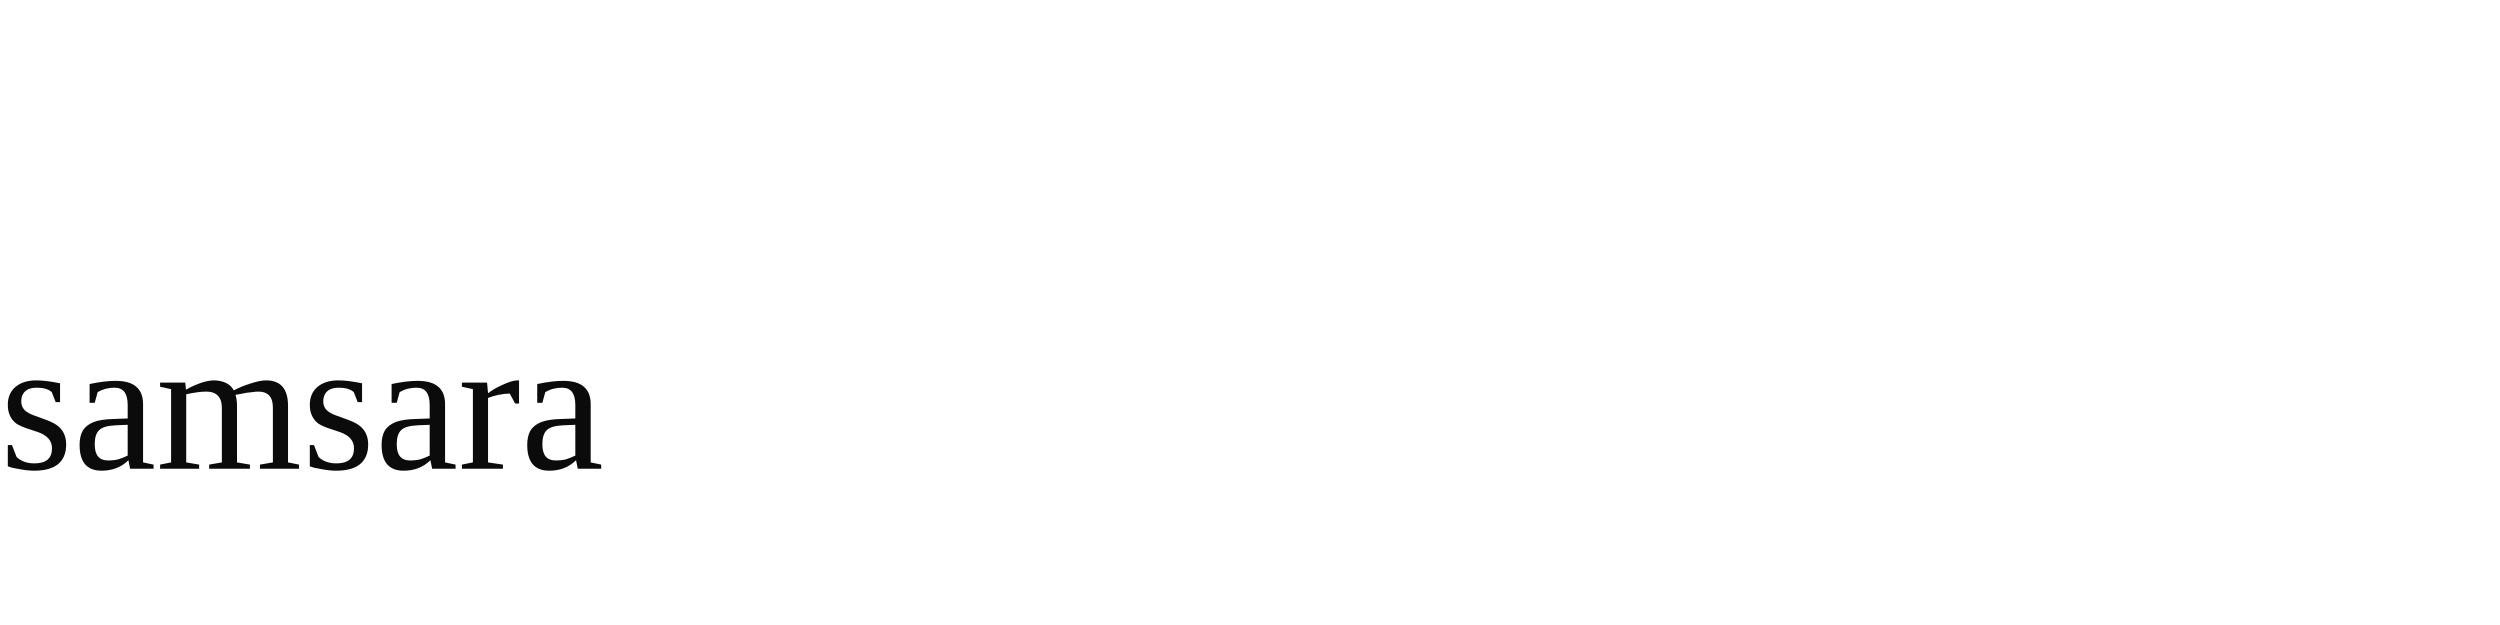
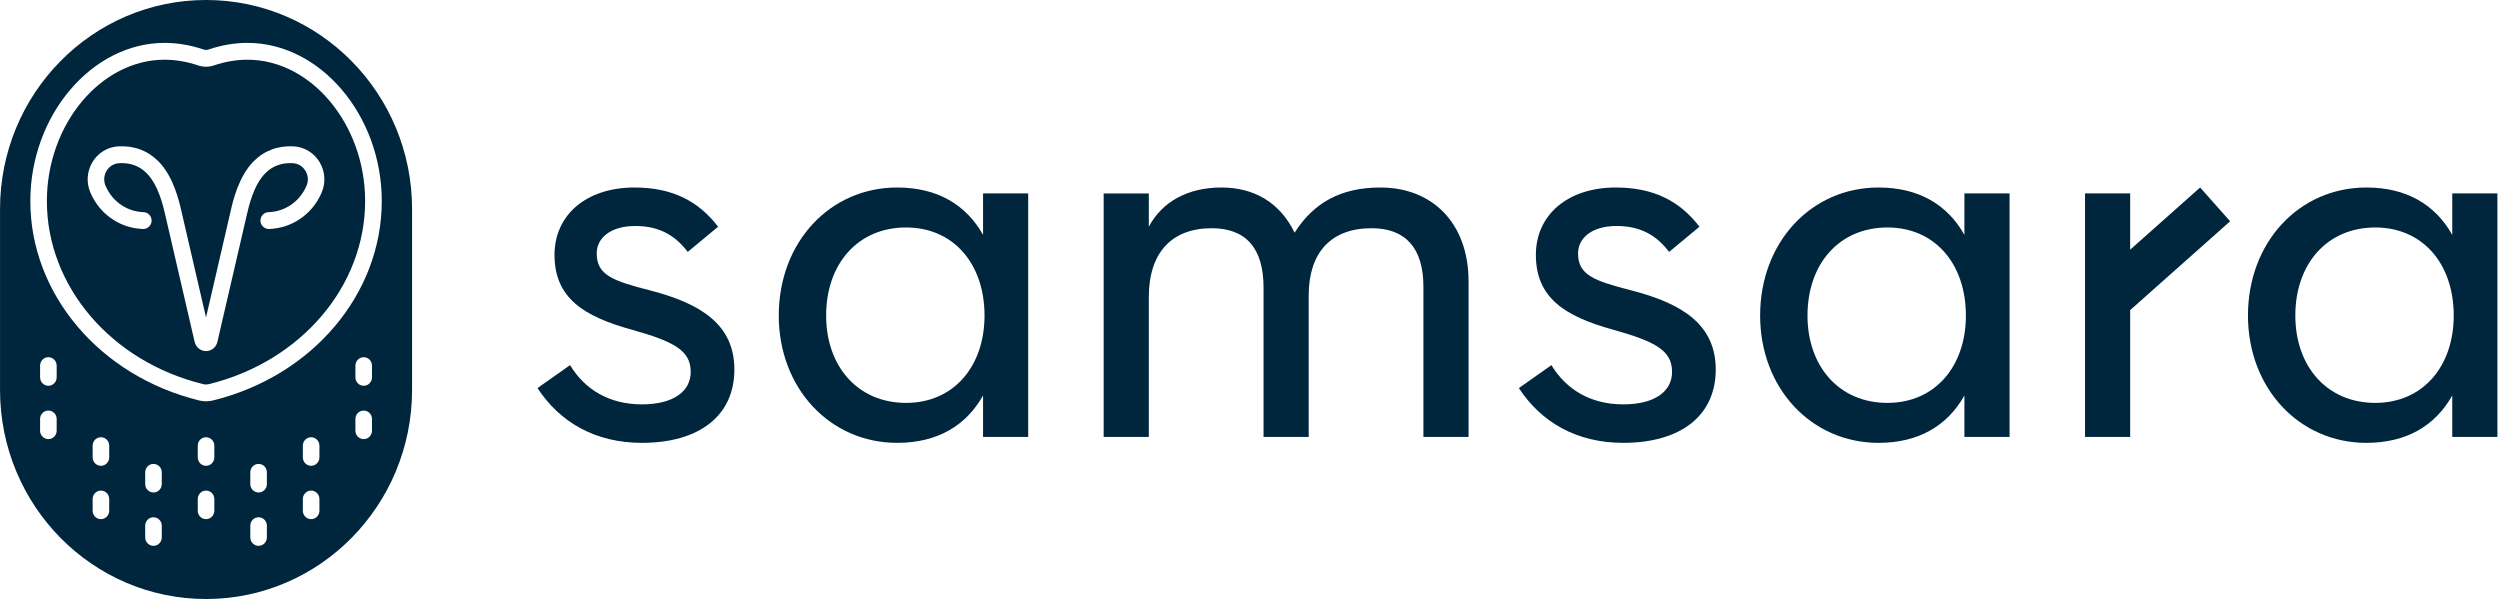
- <svg xmlns="http://www.w3.org/2000/svg" viewBox="0 0 160 40" fill="none" role="img" aria-label="Samsara">
-   <text x="0" y="30" fontFamily="system-ui, -apple-system, sans-serif" fontSize="28" fontWeight="700" fill="#0B0B0B" letterSpacing="-0.5">samsara</text>
+ <svg xmlns="http://www.w3.org/2000/svg" height="72" viewBox="0 0 200 48" width="300">
+   <g fill="#00263e" fill-rule="evenodd">
+     <g>
+       <path d="m25.728 15.42c-.401.916-1.017 1.644-1.83 2.163-.717.458-1.517.705-2.377.735-.353.009-.673-.278-.685-.649-.012-.371.274-.683.64-.696.623-.022 1.201-.2 1.717-.53.586-.374 1.031-.902 1.323-1.57.173-.394.144-.833-.079-1.204-.22-.367-.585-.591-1.002-.615-.894-.052-1.634.221-2.216.812-.941.955-1.325 2.66-1.489 3.387-.141.624-1.707 7.374-2.34 10.102-.099.43-.472.73-.908.731h-0c-.435 0-.808-.3-.909-.731l-.229-.986c-.719-3.098-1.984-8.557-2.109-9.111-.165-.733-.549-2.437-1.491-3.393-.582-.59-1.328-.863-2.215-.811-.417.024-.782.248-1.002.615-.223.371-.252.81-.079 1.204.293.668.739 1.196 1.324 1.57.517.33 1.095.508 1.717.53.366.013.652.324.64.696-.012.371-.327.66-.685.649-.86-.03-1.66-.277-2.377-.735-.812-.518-1.428-1.246-1.83-2.163-.347-.792-.288-1.709.158-2.452.444-.739 1.213-1.209 2.058-1.258 1.269-.077 2.381.342 3.229 1.204 1.211 1.229 1.655 3.198 1.845 4.039.117.52 1.224 5.293 1.955 8.446.732-3.154 1.838-7.926 1.954-8.442.191-.845.635-2.814 1.845-4.043.849-.861 1.964-1.279 3.229-1.204.846.049 1.615.52 2.058 1.258.446.743.505 1.66.158 2.452m-5.927-10.643c-.889 0-1.793.154-2.689.457-.407.138-.851.138-1.258 0-.896-.303-1.8-.457-2.689-.457-5.102 0-9.413 5.177-9.413 11.306 0 6.823 5.141 12.846 12.502 14.648.148.036.308.036.457 0 7.361-1.802 12.502-7.825 12.502-14.648 0-6.129-4.311-11.306-9.413-11.306" />
+       <path d="m17.022 32.039c-.176.043-.357.065-.539.065-.182 0-.363-.022-.539-.065-7.959-1.948-13.517-8.509-13.517-15.956 0-6.858 4.918-12.652 10.739-12.652 1.032 0 2.077.177 3.108.526.135.046.284.046.42-0 1.03-.349 2.076-.526 3.108-.526 5.821 0 10.739 5.794 10.739 12.652 0 7.447-5.558 14.008-13.517 15.956zm12.737-1.85c0 .372-.297.673-.663.673-.366 0-.663-.301-.663-.673v-.939c0-.372.297-.673.663-.673.366 0 .663.301.663.673zm0 4.268c0 .372-.297.673-.663.673-.366 0-.663-.301-.663-.673v-.939c0-.372.297-.673.663-.673.366 0 .663.301.663.673zm-4.205 2.134c0 .372-.297.673-.663.673-.366 0-.663-.301-.663-.673v-.939c0-.372.297-.673.663-.673.366 0 .663.301.663.673zm0 4.268c0 .372-.297.673-.663.673-.366 0-.663-.301-.663-.673v-.939c0-.372.297-.673.663-.673.366 0 .663.301.663.673zm-4.204-2.134c0 .372-.297.673-.663.673-.366 0-.663-.301-.663-.673v-.939c0-.372.297-.673.663-.673.366 0 .663.301.663.673zm0 4.268c0 .372-.297.673-.663.673-.366 0-.663-.301-.663-.673v-.939c0-.372.297-.673.663-.673.366 0 .663.301.663.673zm-4.204-6.402c0 .372-.297.673-.663.673-.366 0-.663-.301-.663-.673v-.939c0-.372.297-.673.663-.673.366 0 .663.301.663.673zm0 4.268c0 .372-.297.673-.663.673-.366 0-.663-.301-.663-.673v-.939c0-.372.297-.673.663-.673.366 0 .663.301.663.673zm-4.204-2.134c0 .372-.297.673-.663.673-.366 0-.663-.301-.663-.673v-.939c0-.372.297-.673.663-.673.366 0 .663.301.663.673zm0 4.268c0 .372-.297.673-.663.673-.366 0-.663-.301-.663-.673v-.939c0-.372.297-.673.663-.673.366 0 .663.301.663.673zm-4.205-6.402c0 .372-.297.673-.663.673-.366 0-.663-.301-.663-.673v-.939c0-.372.297-.673.663-.673.366 0 .663.301.663.673zm0 4.268c0 .372-.297.673-.663.673-.366 0-.663-.301-.663-.673v-.939c0-.372.297-.673.663-.673.366 0 .663.301.663.673zm-4.204-10.671c0 .372-.297.673-.663.673s-.663-.301-.663-.673v-.939c0-.372.297-.673.663-.673s.663.301.663.673zm0 4.268c0 .372-.297.673-.663.673s-.663-.301-.663-.673v-.939c0-.372.297-.673.663-.673s.663.301.663.673zm11.951-34.457c-9.103 0-16.482 7.492-16.482 16.733v14.456c0 9.241 7.379 16.733 16.482 16.733 9.103 0 16.482-7.492 16.482-16.733v-14.456c0-9.241-7.379-16.733-16.482-16.733z" />
+     </g>
+     <g transform="translate(43 14)">
+       <path d="m9 9.231c-3.02-.771-4.263-1.244-4.263-2.961 0-1.243 1.125-2.191 3.079-2.191 2.013 0 3.256.829 4.204 2.073l2.428-2.014c-1.54-2.012-3.613-3.138-6.691-3.138-3.849 0-6.396 2.191-6.396 5.388 0 3.435 2.31 4.915 6.159 5.981 3.375.947 4.737 1.658 4.737 3.376 0 1.597-1.422 2.604-3.908 2.604-2.606 0-4.56-1.183-5.744-3.138l-2.605 1.835c1.776 2.725 4.618 4.382 8.349 4.382 4.618 0 7.401-2.19 7.401-5.862 0-3.553-2.605-5.27-6.75-6.335" />
+       <path d="m29.486 18.231c-3.849 0-6.395-2.901-6.395-6.987 0-4.145 2.546-7.046 6.395-7.046 3.79 0 6.276 2.901 6.276 7.046 0 4.086-2.486 6.987-6.276 6.987zm6.158-13.441c-1.362-2.428-3.671-3.79-6.869-3.79-5.388 0-9.474 4.382-9.474 10.244 0 5.802 4.086 10.184 9.474 10.184 3.198 0 5.507-1.361 6.869-3.789v3.316h3.612v-19.481h-3.612z" />
+       <path d="m67.439 1c-3.139 0-5.329 1.185-6.869 3.612-1.184-2.427-3.256-3.612-5.862-3.612-2.665 0-4.737 1.126-5.803 3.139v-2.664h-3.612v19.48h3.612v-11.191c0-3.553 1.836-5.506 5.034-5.506 2.782 0 4.145 1.657 4.145 4.736v11.961h3.611v-11.309c0-3.435 1.777-5.388 5.034-5.388 2.723 0 4.144 1.597 4.144 4.678v12.019h3.612v-12.434c0-4.738-2.96-7.521-7.046-7.521" />
+       <path d="m87.509 9.231c-3.02-.771-4.264-1.244-4.264-2.961 0-1.243 1.126-2.191 3.079-2.191 2.014 0 3.257.829 4.205 2.073l2.428-2.014c-1.54-2.012-3.613-3.138-6.692-3.138-3.849 0-6.395 2.191-6.395 5.388 0 3.435 2.309 4.915 6.159 5.981 3.375.947 4.736 1.658 4.736 3.376 0 1.597-1.421 2.604-3.908 2.604-2.605 0-4.559-1.183-5.743-3.138l-2.605 1.835c1.776 2.725 4.618 4.382 8.348 4.382 4.619 0 7.402-2.19 7.402-5.862 0-3.553-2.605-5.27-6.75-6.335" />
+       <path d="m107.995 18.231c-3.849 0-6.395-2.901-6.395-6.987 0-4.145 2.546-7.046 6.395-7.046 3.79 0 6.276 2.901 6.276 7.046 0 4.086-2.486 6.987-6.276 6.987zm6.158-13.441c-1.362-2.428-3.671-3.79-6.868-3.79-5.389 0-9.475 4.382-9.475 10.244 0 5.802 4.086 10.184 9.475 10.184 3.197 0 5.506-1.361 6.868-3.789v3.316h3.612v-19.481h-3.612z" />
+       <path d="m147.022 18.231c-3.849 0-6.395-2.901-6.395-6.987 0-4.145 2.546-7.046 6.395-7.046 3.79 0 6.276 2.901 6.276 7.046 0 4.086-2.486 6.987-6.276 6.987zm6.158-16.757v3.316c-1.362-2.428-3.671-3.79-6.868-3.79-5.389 0-9.475 4.382-9.475 10.244 0 5.802 4.086 10.184 9.475 10.184 3.197 0 5.506-1.361 6.868-3.789v3.316h3.612v-19.481z" />
+       <path d="m127.413 5.973v-4.499h-3.611v19.48h3.611v-10.146l7.997-7.106-2.401-2.703z" />
+     </g>
+   </g>
</svg>
